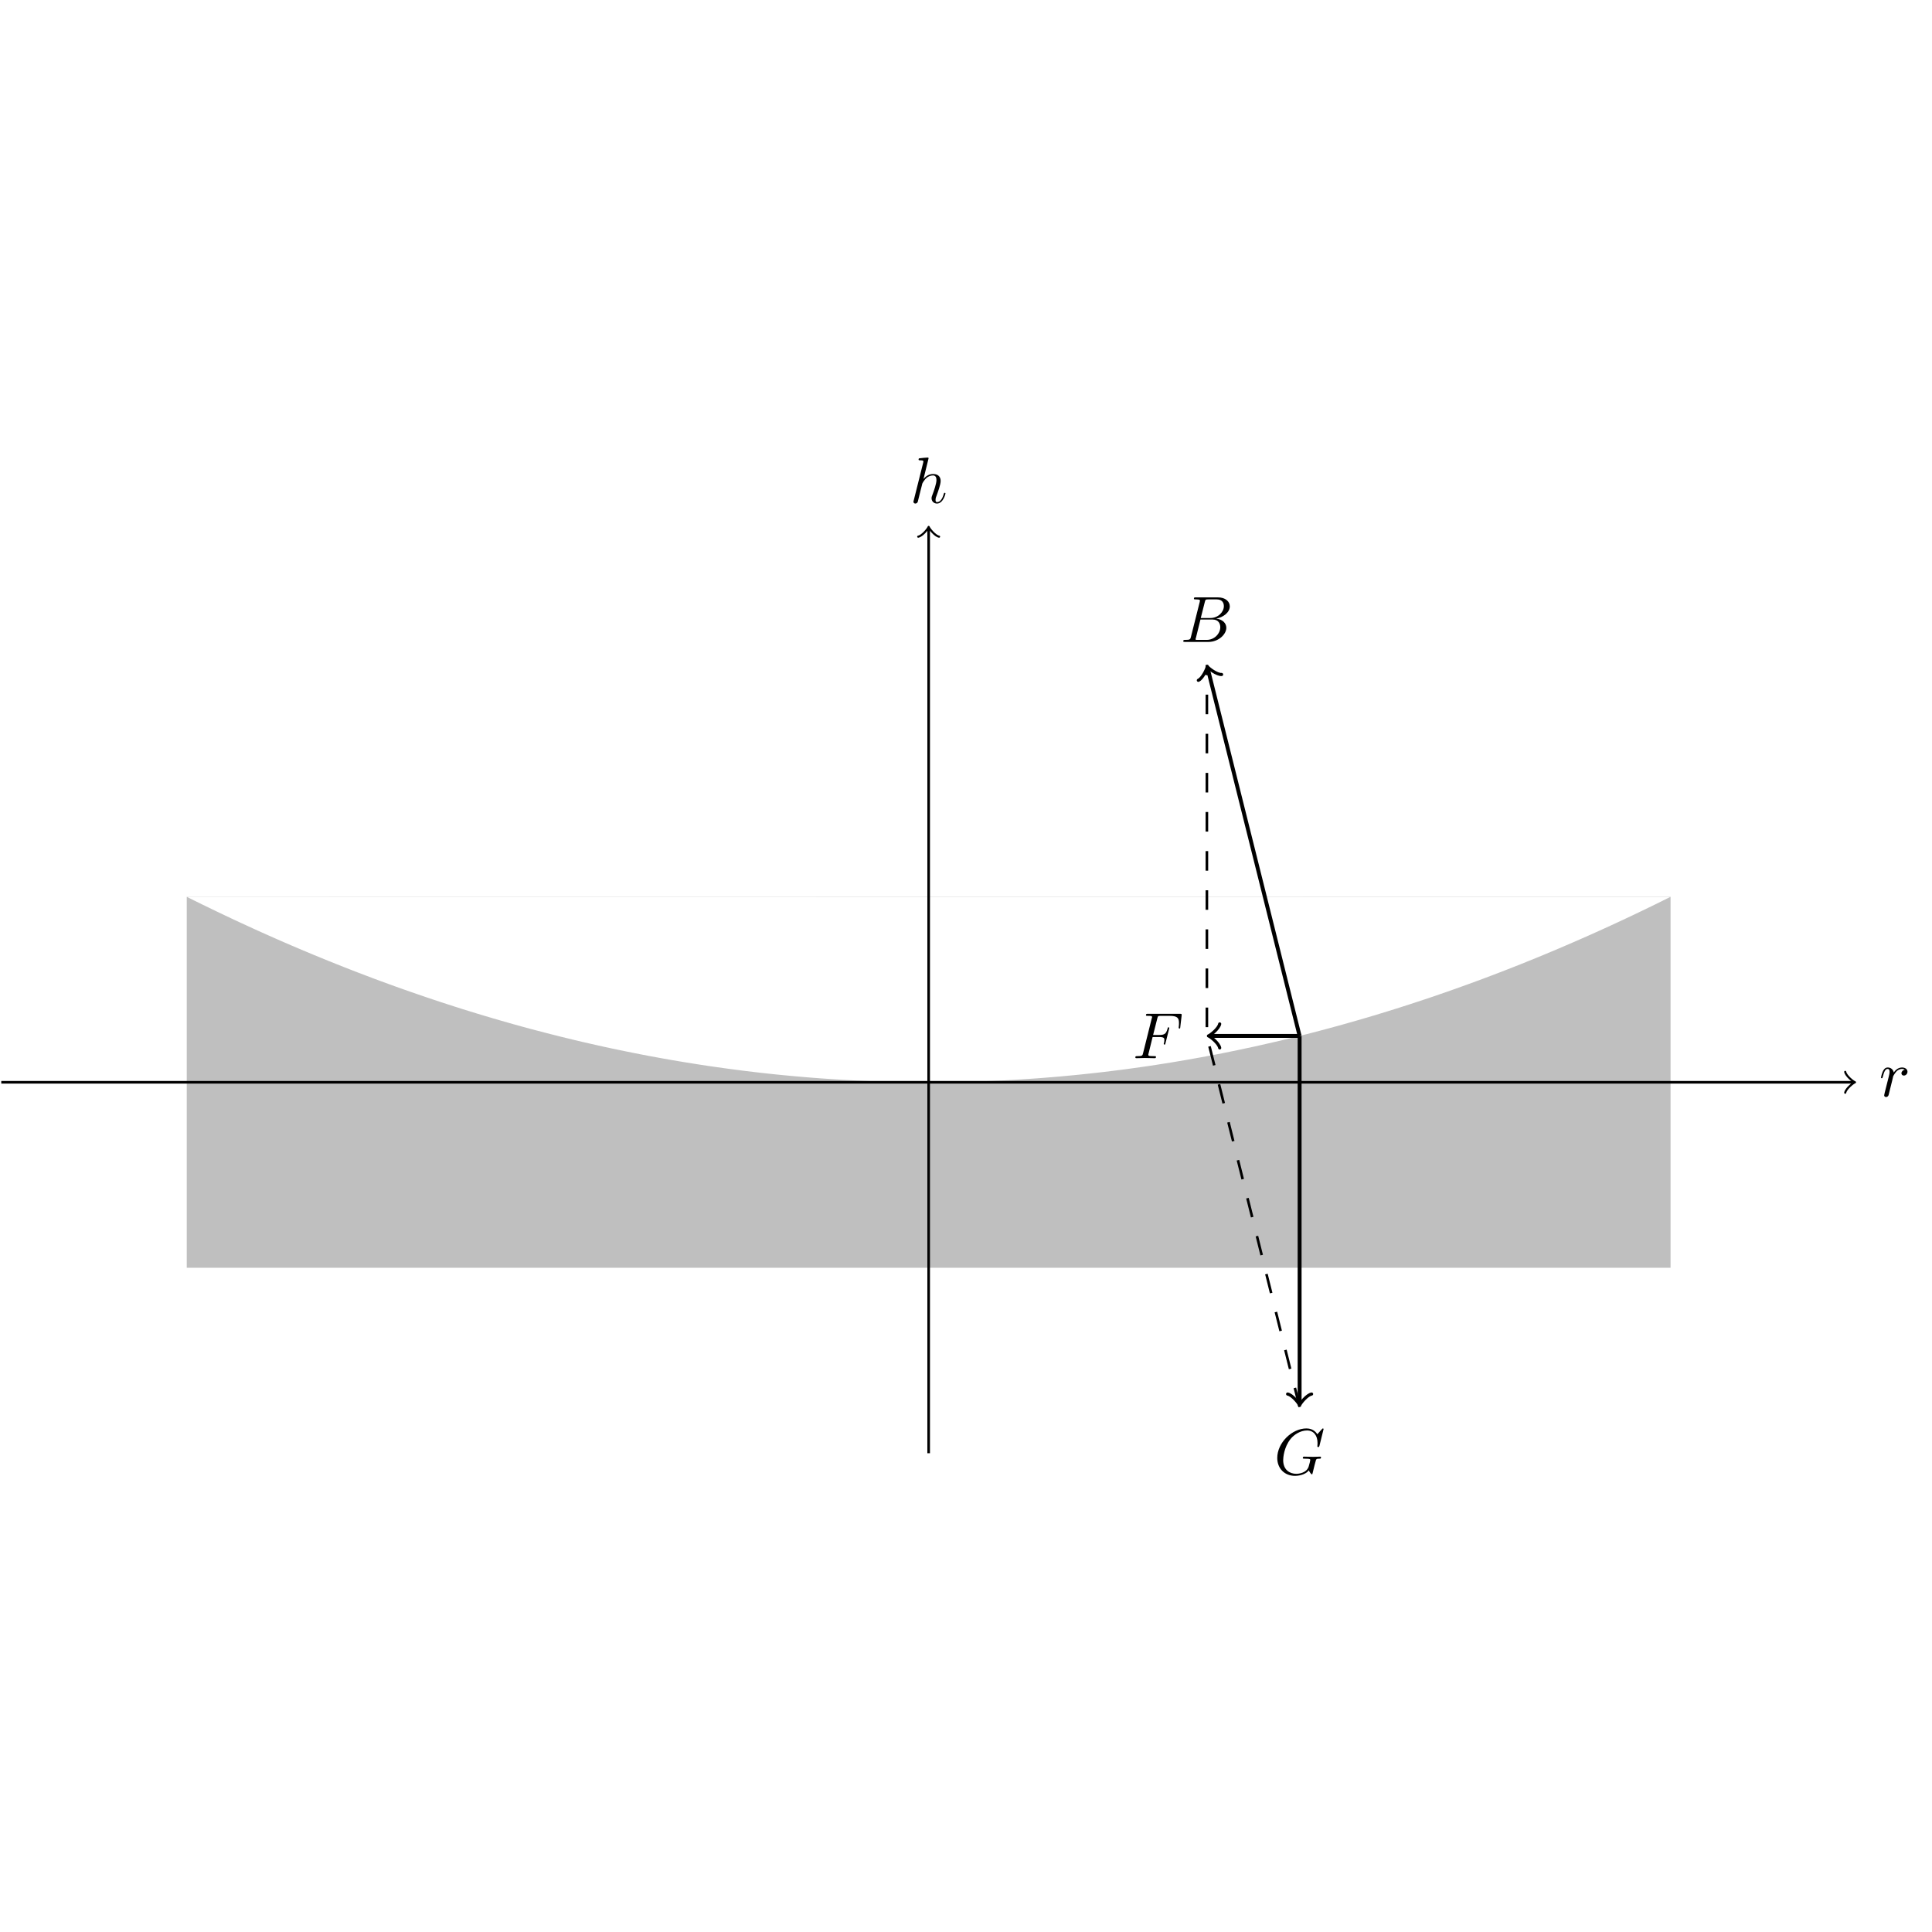
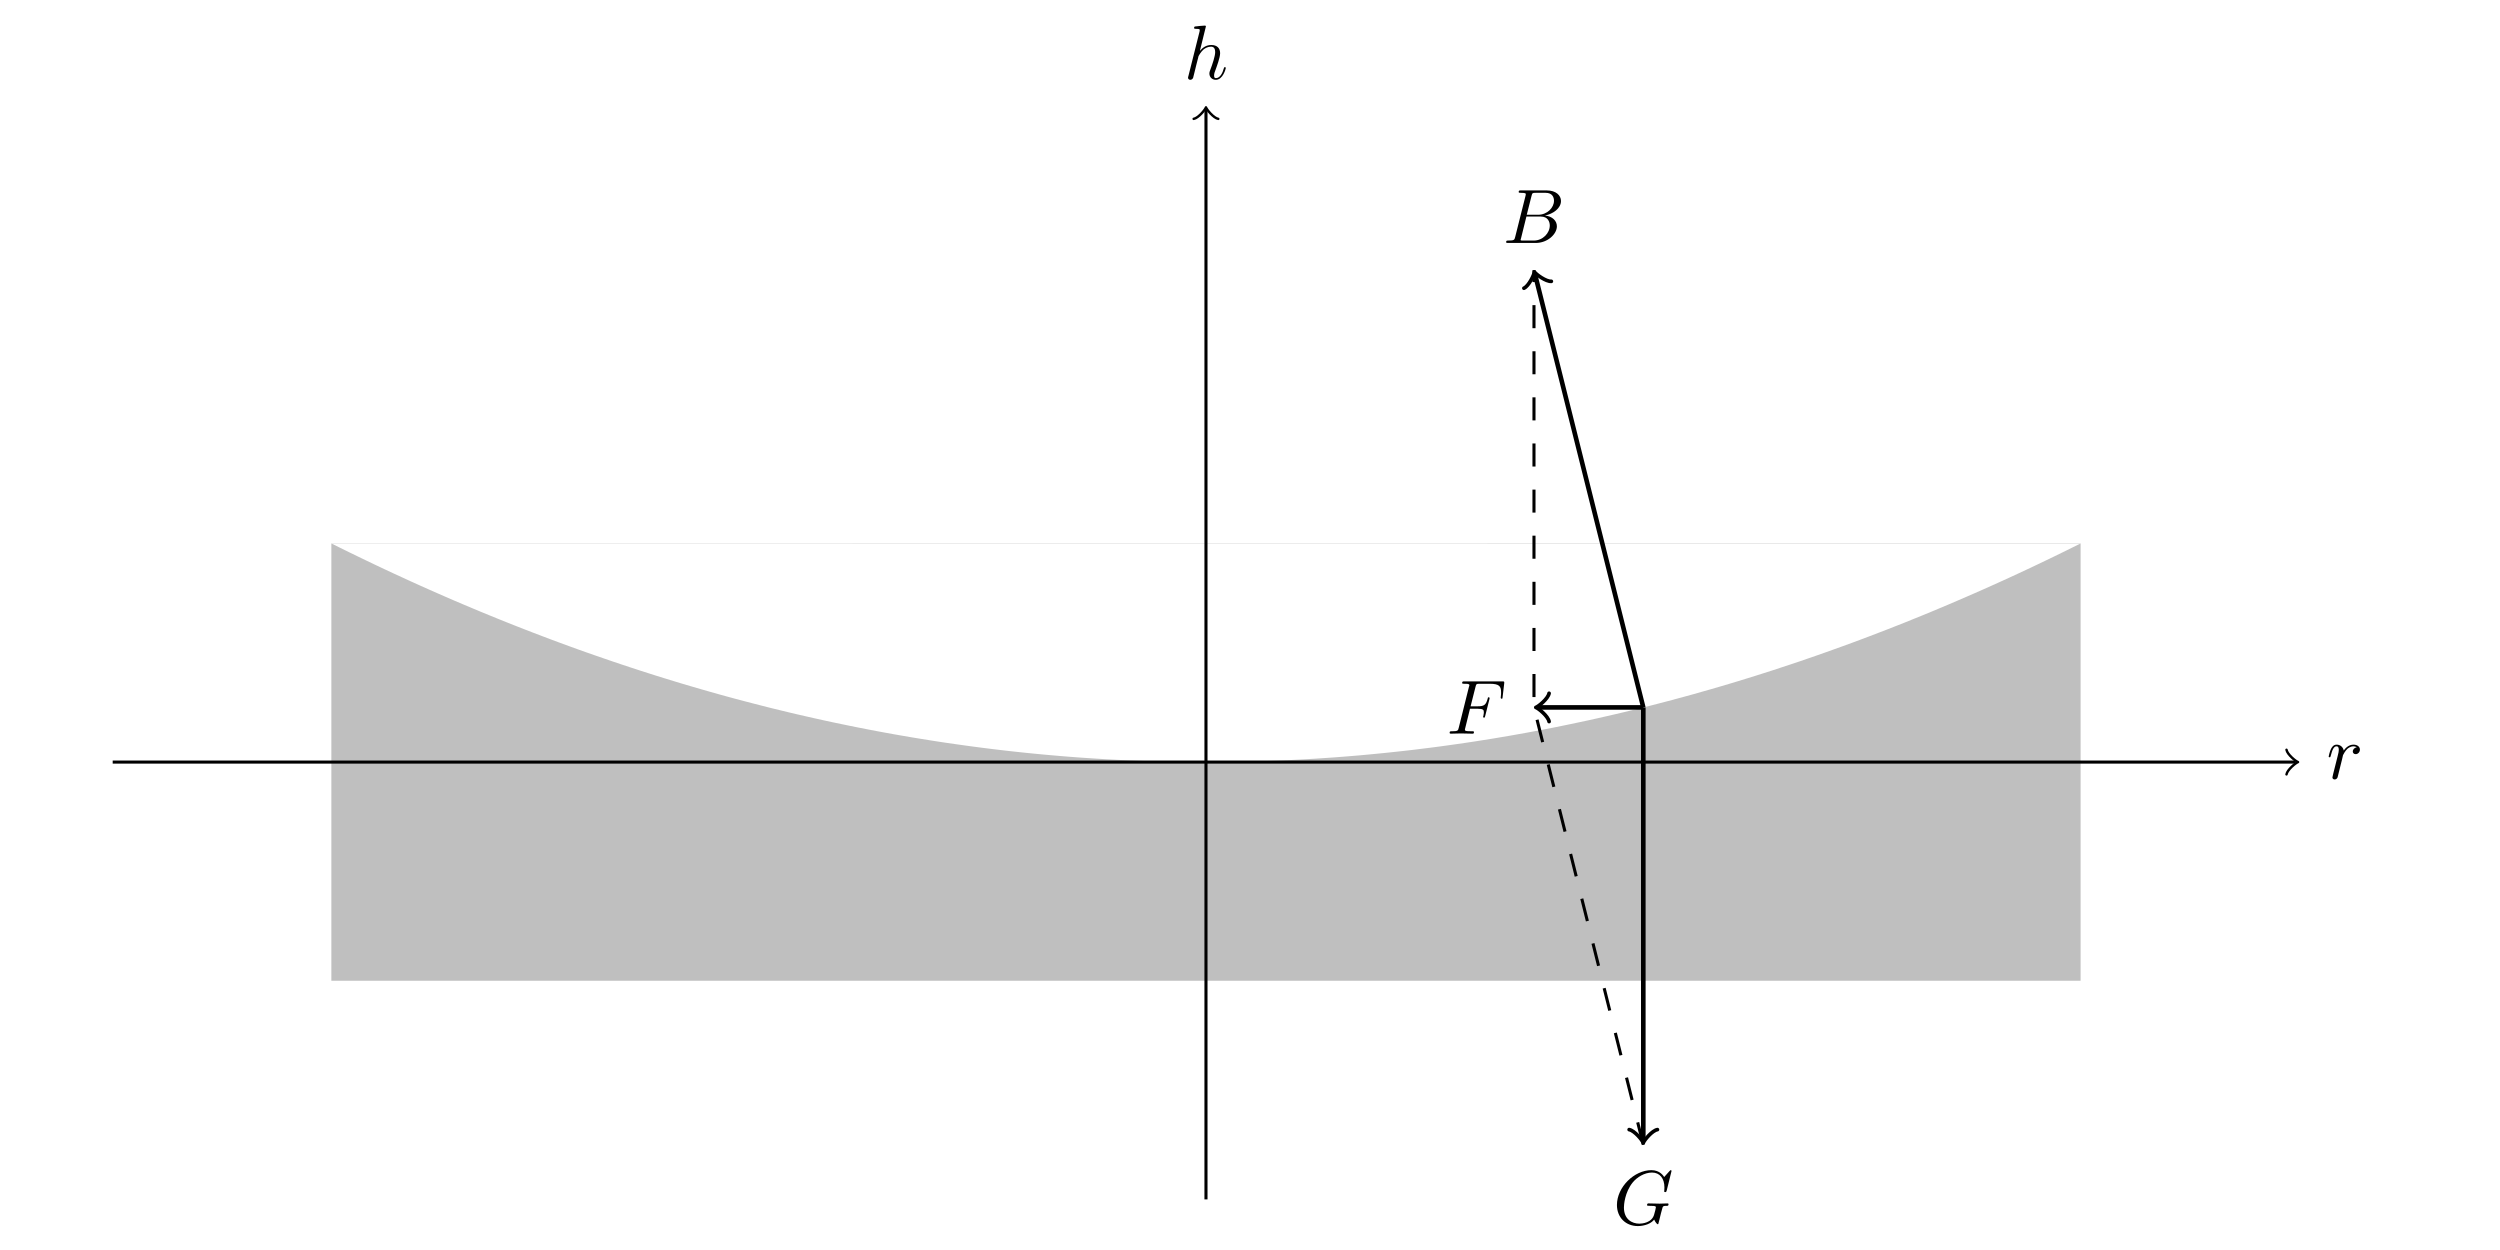
- <svg xmlns="http://www.w3.org/2000/svg" xmlns:xlink="http://www.w3.org/1999/xlink" height="400px" version="1.1" viewBox="0 0 295.275 162.052" width="400px">
+ <svg xmlns="http://www.w3.org/2000/svg" xmlns:xlink="http://www.w3.org/1999/xlink" height="200px" version="1.1" viewBox="0 0 295.275 162.052" width="400px">
  <defs>
    <g>
      <symbol id="glyph0-0" overflow="visible">
        <path d="" style="stroke:none;" />
      </symbol>
      <symbol id="glyph0-1" overflow="visible">
        <path d="M 0.875 -0.594 C 0.844 -0.438 0.781 -0.203 0.781 -0.156 C 0.781 0.016 0.922 0.109 1.078 0.109 C 1.203 0.109 1.375 0.031 1.453 -0.172 C 1.469 -0.203 1.797 -1.562 1.844 -1.75 C 1.922 -2.078 2.109 -2.766 2.156 -3.047 C 2.203 -3.172 2.484 -3.641 2.719 -3.859 C 2.797 -3.922 3.094 -4.188 3.516 -4.188 C 3.781 -4.188 3.922 -4.062 3.938 -4.062 C 3.641 -4.016 3.422 -3.781 3.422 -3.516 C 3.422 -3.359 3.531 -3.172 3.797 -3.172 C 4.062 -3.172 4.344 -3.406 4.344 -3.766 C 4.344 -4.109 4.031 -4.406 3.516 -4.406 C 2.875 -4.406 2.438 -3.922 2.25 -3.641 C 2.156 -4.094 1.797 -4.406 1.328 -4.406 C 0.875 -4.406 0.688 -4.016 0.594 -3.844 C 0.422 -3.5 0.297 -2.906 0.297 -2.875 C 0.297 -2.766 0.391 -2.766 0.406 -2.766 C 0.516 -2.766 0.516 -2.781 0.578 -3 C 0.75 -3.703 0.953 -4.188 1.312 -4.188 C 1.469 -4.188 1.609 -4.109 1.609 -3.734 C 1.609 -3.516 1.578 -3.406 1.453 -2.891 Z M 0.875 -0.594 " style="stroke:none;" />
      </symbol>
      <symbol id="glyph0-2" overflow="visible">
        <path d="M 2.859 -6.812 C 2.859 -6.812 2.859 -6.922 2.734 -6.922 C 2.5 -6.922 1.781 -6.844 1.516 -6.812 C 1.438 -6.812 1.328 -6.797 1.328 -6.625 C 1.328 -6.5 1.422 -6.5 1.562 -6.5 C 2.047 -6.5 2.062 -6.438 2.062 -6.328 L 2.031 -6.125 L 0.594 -0.391 C 0.547 -0.25 0.547 -0.234 0.547 -0.172 C 0.547 0.062 0.75 0.109 0.844 0.109 C 1 0.109 1.156 -0.016 1.203 -0.156 L 1.391 -0.906 L 1.609 -1.797 C 1.672 -2.031 1.734 -2.25 1.781 -2.469 C 1.797 -2.531 1.891 -2.859 1.891 -2.922 C 1.922 -3.016 2.234 -3.562 2.578 -3.844 C 2.797 -4 3.094 -4.188 3.531 -4.188 C 3.953 -4.188 4.062 -3.844 4.062 -3.484 C 4.062 -2.953 3.688 -1.859 3.453 -1.25 C 3.375 -1.031 3.312 -0.906 3.312 -0.703 C 3.312 -0.234 3.672 0.109 4.141 0.109 C 5.078 0.109 5.438 -1.344 5.438 -1.422 C 5.438 -1.531 5.359 -1.531 5.328 -1.531 C 5.219 -1.531 5.219 -1.5 5.172 -1.344 C 5.031 -0.812 4.703 -0.109 4.156 -0.109 C 3.984 -0.109 3.922 -0.203 3.922 -0.438 C 3.922 -0.688 4 -0.922 4.094 -1.141 C 4.25 -1.578 4.703 -2.766 4.703 -3.344 C 4.703 -3.984 4.312 -4.406 3.562 -4.406 C 2.938 -4.406 2.453 -4.094 2.078 -3.641 Z M 2.859 -6.812 " style="stroke:none;" />
      </symbol>
      <symbol id="glyph0-3" overflow="visible">
        <path d="M 7.578 -6.922 C 7.578 -6.953 7.562 -7.031 7.469 -7.031 C 7.438 -7.031 7.422 -7.016 7.312 -6.906 L 6.625 -6.141 C 6.531 -6.281 6.078 -7.031 4.969 -7.031 C 2.734 -7.031 0.5 -4.828 0.5 -2.516 C 0.5 -0.922 1.609 0.219 3.219 0.219 C 3.656 0.219 4.109 0.125 4.469 -0.016 C 4.969 -0.219 5.156 -0.422 5.328 -0.625 C 5.422 -0.375 5.688 -0.016 5.781 -0.016 C 5.828 -0.016 5.859 -0.047 5.859 -0.047 C 5.875 -0.062 5.969 -0.453 6.016 -0.656 L 6.203 -1.422 C 6.25 -1.594 6.297 -1.766 6.344 -1.938 C 6.453 -2.375 6.453 -2.406 7.031 -2.406 C 7.078 -2.406 7.188 -2.422 7.188 -2.609 C 7.188 -2.688 7.141 -2.719 7.062 -2.719 C 6.828 -2.719 6.234 -2.688 6.016 -2.688 C 5.703 -2.688 4.922 -2.719 4.609 -2.719 C 4.531 -2.719 4.406 -2.719 4.406 -2.516 C 4.406 -2.406 4.484 -2.406 4.703 -2.406 C 4.719 -2.406 5 -2.406 5.234 -2.391 C 5.5 -2.359 5.547 -2.328 5.547 -2.203 C 5.547 -2.109 5.438 -1.672 5.328 -1.297 C 5.047 -0.203 3.766 -0.094 3.406 -0.094 C 2.453 -0.094 1.406 -0.656 1.406 -2.188 C 1.406 -2.5 1.5 -4.141 2.547 -5.438 C 3.094 -6.109 4.062 -6.719 5.047 -6.719 C 6.062 -6.719 6.656 -5.953 6.656 -4.797 C 6.656 -4.391 6.625 -4.391 6.625 -4.281 C 6.625 -4.188 6.734 -4.188 6.766 -4.188 C 6.891 -4.188 6.891 -4.203 6.953 -4.391 Z M 7.578 -6.922 " style="stroke:none;" />
      </symbol>
      <symbol id="glyph0-4" overflow="visible">
        <path d="M 1.594 -0.781 C 1.5 -0.391 1.469 -0.312 0.688 -0.312 C 0.516 -0.312 0.422 -0.312 0.422 -0.109 C 0.422 0 0.516 0 0.688 0 L 4.25 0 C 5.828 0 7 -1.172 7 -2.156 C 7 -2.875 6.422 -3.453 5.453 -3.562 C 6.484 -3.75 7.531 -4.484 7.531 -5.438 C 7.531 -6.172 6.875 -6.812 5.688 -6.812 L 2.328 -6.812 C 2.141 -6.812 2.047 -6.812 2.047 -6.609 C 2.047 -6.5 2.141 -6.5 2.328 -6.5 C 2.344 -6.5 2.531 -6.5 2.703 -6.484 C 2.875 -6.453 2.969 -6.453 2.969 -6.312 C 2.969 -6.281 2.953 -6.25 2.938 -6.125 Z M 3.094 -3.656 L 3.719 -6.125 C 3.812 -6.469 3.828 -6.5 4.25 -6.5 L 5.547 -6.5 C 6.422 -6.5 6.625 -5.906 6.625 -5.469 C 6.625 -4.594 5.766 -3.656 4.562 -3.656 Z M 2.656 -0.312 C 2.516 -0.312 2.5 -0.312 2.438 -0.312 C 2.328 -0.328 2.297 -0.344 2.297 -0.422 C 2.297 -0.453 2.297 -0.469 2.359 -0.641 L 3.047 -3.422 L 4.922 -3.422 C 5.875 -3.422 6.078 -2.688 6.078 -2.266 C 6.078 -1.281 5.188 -0.312 4 -0.312 Z M 2.656 -0.312 " style="stroke:none;" />
      </symbol>
      <symbol id="glyph0-5" overflow="visible">
        <path d="M 3.016 -3.234 L 3.984 -3.234 C 4.734 -3.234 4.812 -3.078 4.812 -2.797 C 4.812 -2.719 4.812 -2.609 4.75 -2.297 C 4.719 -2.25 4.719 -2.219 4.719 -2.188 C 4.719 -2.109 4.781 -2.078 4.828 -2.078 C 4.938 -2.078 4.938 -2.109 4.984 -2.281 L 5.531 -4.453 C 5.562 -4.562 5.562 -4.578 5.562 -4.609 C 5.562 -4.625 5.547 -4.719 5.438 -4.719 C 5.344 -4.719 5.328 -4.672 5.297 -4.5 C 5.078 -3.734 4.859 -3.547 4 -3.547 L 3.094 -3.547 L 3.734 -6.078 C 3.828 -6.438 3.844 -6.469 4.281 -6.469 L 5.594 -6.469 C 6.812 -6.469 7.047 -6.141 7.047 -5.375 C 7.047 -5.141 7.047 -5.109 7.016 -4.828 C 7 -4.703 7 -4.688 7 -4.656 C 7 -4.609 7.031 -4.531 7.125 -4.531 C 7.234 -4.531 7.234 -4.594 7.25 -4.781 L 7.453 -6.516 C 7.484 -6.781 7.438 -6.781 7.188 -6.781 L 2.297 -6.781 C 2.109 -6.781 2 -6.781 2 -6.578 C 2 -6.469 2.094 -6.469 2.281 -6.469 C 2.656 -6.469 2.938 -6.469 2.938 -6.297 C 2.938 -6.25 2.938 -6.234 2.875 -6.047 L 1.562 -0.781 C 1.469 -0.391 1.453 -0.312 0.656 -0.312 C 0.484 -0.312 0.375 -0.312 0.375 -0.125 C 0.375 0 0.5 0 0.531 0 C 0.812 0 1.562 -0.031 1.844 -0.031 C 2.172 -0.031 3 0 3.328 0 C 3.422 0 3.531 0 3.531 -0.188 C 3.531 -0.266 3.484 -0.297 3.484 -0.297 C 3.453 -0.312 3.422 -0.312 3.203 -0.312 C 2.984 -0.312 2.938 -0.312 2.688 -0.328 C 2.391 -0.359 2.359 -0.406 2.359 -0.531 C 2.359 -0.547 2.359 -0.609 2.406 -0.75 Z M 3.016 -3.234 " style="stroke:none;" />
      </symbol>
    </g>
  </defs>
  <g id="surface1">
    <path d="M 28.543 70.453 L 28.543 127.145 L 255.316 127.145 L 255.316 70.453 Z M 28.543 70.453 " style=" stroke:none;fill-rule:nonzero;fill:rgb(75%,75%,75%);fill-opacity:1;" />
    <path d="M 28.543 70.453 C 28.543 70.453 29.367 70.863 29.684 71.02 C 30 71.176 30.508 71.426 30.824 71.582 C 31.137 71.734 31.645 71.98 31.961 72.133 C 32.277 72.289 32.785 72.535 33.102 72.684 C 33.418 72.836 33.926 73.078 34.242 73.23 C 34.555 73.379 35.062 73.617 35.379 73.766 C 35.695 73.914 36.203 74.152 36.52 74.301 C 36.836 74.445 37.344 74.68 37.66 74.824 C 37.973 74.973 38.48 75.203 38.797 75.348 C 39.113 75.492 39.621 75.723 39.938 75.863 C 40.254 76.004 40.762 76.23 41.074 76.371 C 41.391 76.512 41.898 76.738 42.215 76.875 C 42.531 77.016 43.039 77.238 43.355 77.375 C 43.672 77.512 44.18 77.73 44.492 77.867 C 44.809 78.004 45.316 78.219 45.633 78.352 C 45.949 78.488 46.457 78.699 46.773 78.832 C 47.09 78.965 47.598 79.18 47.91 79.309 C 48.227 79.441 48.734 79.648 49.051 79.777 C 49.367 79.91 49.875 80.113 50.191 80.242 C 50.508 80.371 51.016 80.574 51.328 80.699 C 51.645 80.828 52.152 81.027 52.469 81.152 C 52.785 81.277 53.293 81.477 53.609 81.598 C 53.926 81.723 54.434 81.918 54.746 82.039 C 55.062 82.16 55.57 82.355 55.887 82.473 C 56.203 82.594 56.711 82.785 57.027 82.906 C 57.344 83.023 57.848 83.211 58.164 83.328 C 58.48 83.445 58.988 83.629 59.305 83.746 C 59.621 83.859 60.129 84.047 60.445 84.16 C 60.762 84.273 61.266 84.453 61.582 84.566 C 61.898 84.676 62.406 84.855 62.723 84.965 C 63.039 85.074 63.547 85.254 63.863 85.359 C 64.18 85.469 64.684 85.641 65 85.75 C 65.316 85.855 65.824 86.027 66.141 86.133 C 66.457 86.238 66.965 86.406 67.281 86.512 C 67.598 86.617 68.102 86.781 68.418 86.883 C 68.734 86.984 69.242 87.148 69.559 87.25 C 69.875 87.352 70.383 87.512 70.699 87.613 C 71.016 87.711 71.52 87.867 71.836 87.965 C 72.152 88.062 72.66 88.219 72.977 88.316 C 73.293 88.41 73.801 88.562 74.117 88.66 C 74.434 88.754 74.938 88.902 75.254 88.996 C 75.57 89.09 76.078 89.238 76.395 89.328 C 76.711 89.422 77.219 89.566 77.535 89.656 C 77.852 89.746 78.355 89.887 78.672 89.977 C 78.988 90.062 79.496 90.203 79.812 90.293 C 80.129 90.379 80.637 90.516 80.953 90.602 C 81.27 90.684 81.773 90.82 82.09 90.902 C 82.406 90.988 82.914 91.117 83.23 91.199 C 83.547 91.281 84.055 91.414 84.371 91.492 C 84.688 91.574 85.191 91.703 85.508 91.781 C 85.824 91.859 86.332 91.984 86.648 92.059 C 86.965 92.137 87.473 92.258 87.789 92.336 C 88.105 92.41 88.609 92.531 88.926 92.605 C 89.242 92.68 89.75 92.797 90.066 92.867 C 90.383 92.941 90.891 93.055 91.207 93.125 C 91.523 93.195 92.027 93.309 92.344 93.379 C 92.66 93.445 93.168 93.555 93.484 93.625 C 93.801 93.691 94.309 93.797 94.625 93.863 C 94.941 93.93 95.445 94.035 95.762 94.098 C 96.078 94.164 96.586 94.266 96.902 94.328 C 97.219 94.391 97.727 94.492 98.043 94.551 C 98.359 94.613 98.863 94.711 99.18 94.77 C 99.496 94.828 100.004 94.922 100.32 94.98 C 100.637 95.039 101.145 95.129 101.461 95.188 C 101.777 95.242 102.281 95.332 102.598 95.387 C 102.914 95.441 103.422 95.531 103.738 95.582 C 104.055 95.637 104.562 95.719 104.879 95.77 C 105.195 95.824 105.699 95.906 106.016 95.953 C 106.332 96.004 106.84 96.082 107.156 96.133 C 107.473 96.18 107.98 96.258 108.297 96.305 C 108.609 96.352 109.117 96.426 109.434 96.469 C 109.75 96.516 110.258 96.586 110.574 96.629 C 110.891 96.672 111.398 96.742 111.715 96.785 C 112.027 96.828 112.535 96.895 112.852 96.934 C 113.168 96.977 113.676 97.039 113.992 97.078 C 114.309 97.117 114.816 97.176 115.133 97.215 C 115.445 97.254 115.953 97.312 116.27 97.348 C 116.586 97.383 117.094 97.438 117.41 97.473 C 117.727 97.508 118.234 97.559 118.551 97.594 C 118.863 97.625 119.371 97.676 119.688 97.707 C 120.004 97.738 120.512 97.789 120.828 97.816 C 121.145 97.848 121.652 97.891 121.969 97.918 C 122.281 97.949 122.789 97.992 123.105 98.016 C 123.422 98.043 123.93 98.082 124.246 98.109 C 124.562 98.133 125.07 98.172 125.383 98.195 C 125.699 98.219 126.207 98.254 126.523 98.273 C 126.84 98.297 127.348 98.328 127.664 98.348 C 127.98 98.371 128.488 98.398 128.801 98.418 C 129.117 98.438 129.625 98.465 129.941 98.48 C 130.258 98.5 130.766 98.523 131.082 98.539 C 131.398 98.555 131.906 98.578 132.219 98.59 C 132.535 98.605 133.043 98.625 133.359 98.637 C 133.676 98.648 134.184 98.668 134.5 98.676 C 134.816 98.688 135.324 98.703 135.637 98.711 C 135.953 98.719 136.461 98.734 136.777 98.738 C 137.094 98.746 137.602 98.758 137.918 98.762 C 138.234 98.77 138.738 98.777 139.055 98.781 C 139.371 98.785 139.879 98.789 140.195 98.793 C 140.512 98.793 141.02 98.797 141.336 98.797 C 141.652 98.797 142.156 98.797 142.473 98.797 C 142.789 98.797 143.297 98.793 143.613 98.793 C 143.93 98.789 144.438 98.785 144.754 98.781 C 145.07 98.777 145.574 98.77 145.891 98.766 C 146.207 98.758 146.715 98.75 147.031 98.742 C 147.348 98.734 147.855 98.723 148.172 98.711 C 148.488 98.703 148.992 98.688 149.309 98.68 C 149.625 98.668 150.133 98.648 150.449 98.637 C 150.766 98.625 151.273 98.605 151.59 98.594 C 151.906 98.578 152.41 98.555 152.727 98.543 C 153.043 98.527 153.551 98.5 153.867 98.484 C 154.184 98.469 154.691 98.441 155.008 98.422 C 155.324 98.402 155.828 98.371 156.145 98.352 C 156.461 98.332 156.969 98.301 157.285 98.277 C 157.602 98.258 158.109 98.223 158.426 98.199 C 158.742 98.176 159.246 98.137 159.562 98.113 C 159.879 98.09 160.387 98.047 160.703 98.02 C 161.02 97.996 161.527 97.953 161.844 97.926 C 162.16 97.898 162.664 97.852 162.98 97.82 C 163.297 97.793 163.805 97.742 164.121 97.711 C 164.438 97.684 164.945 97.629 165.262 97.598 C 165.578 97.566 166.082 97.512 166.398 97.477 C 166.715 97.445 167.223 97.387 167.539 97.352 C 167.855 97.316 168.363 97.258 168.68 97.223 C 168.996 97.184 169.5 97.121 169.816 97.082 C 170.133 97.043 170.641 96.98 170.957 96.941 C 171.273 96.898 171.781 96.832 172.098 96.793 C 172.414 96.75 172.918 96.68 173.234 96.637 C 173.551 96.594 174.059 96.523 174.375 96.477 C 174.691 96.434 175.199 96.359 175.516 96.312 C 175.832 96.266 176.336 96.188 176.652 96.141 C 176.969 96.09 177.477 96.012 177.793 95.961 C 178.109 95.914 178.617 95.832 178.934 95.781 C 179.25 95.727 179.754 95.645 180.07 95.59 C 180.387 95.539 180.895 95.453 181.211 95.398 C 181.527 95.344 182.035 95.254 182.352 95.195 C 182.668 95.141 183.172 95.047 183.488 94.992 C 183.805 94.934 184.312 94.84 184.629 94.777 C 184.945 94.719 185.453 94.621 185.77 94.562 C 186.082 94.5 186.59 94.402 186.906 94.34 C 187.223 94.277 187.73 94.172 188.047 94.109 C 188.363 94.047 188.871 93.941 189.188 93.875 C 189.5 93.809 190.008 93.703 190.324 93.633 C 190.641 93.566 191.148 93.457 191.465 93.391 C 191.781 93.32 192.289 93.207 192.605 93.137 C 192.918 93.066 193.426 92.953 193.742 92.879 C 194.059 92.809 194.566 92.691 194.883 92.617 C 195.199 92.543 195.707 92.422 196.023 92.348 C 196.336 92.273 196.844 92.148 197.16 92.074 C 197.477 91.996 197.984 91.871 198.301 91.793 C 198.617 91.715 199.125 91.586 199.441 91.508 C 199.754 91.426 200.262 91.297 200.578 91.215 C 200.895 91.133 201.402 91 201.719 90.918 C 202.035 90.832 202.543 90.699 202.855 90.613 C 203.172 90.527 203.68 90.391 203.996 90.305 C 204.312 90.219 204.82 90.078 205.137 89.992 C 205.453 89.902 205.961 89.758 206.273 89.668 C 206.59 89.578 207.098 89.434 207.414 89.344 C 207.73 89.254 208.238 89.105 208.555 89.012 C 208.871 88.918 209.379 88.77 209.691 88.676 C 210.008 88.578 210.516 88.426 210.832 88.332 C 211.148 88.234 211.656 88.078 211.973 87.98 C 212.289 87.883 212.797 87.727 213.109 87.629 C 213.426 87.527 213.934 87.367 214.25 87.266 C 214.566 87.164 215.074 87.004 215.391 86.902 C 215.707 86.797 216.215 86.633 216.527 86.527 C 216.844 86.426 217.352 86.258 217.668 86.152 C 217.984 86.047 218.492 85.875 218.809 85.77 C 219.125 85.66 219.633 85.488 219.945 85.379 C 220.262 85.27 220.77 85.094 221.086 84.984 C 221.402 84.875 221.91 84.695 222.227 84.582 C 222.543 84.473 223.047 84.289 223.363 84.176 C 223.68 84.062 224.188 83.879 224.504 83.766 C 224.82 83.648 225.328 83.465 225.645 83.348 C 225.961 83.23 226.465 83.043 226.781 82.926 C 227.098 82.805 227.605 82.613 227.922 82.496 C 228.238 82.375 228.746 82.18 229.062 82.059 C 229.379 81.938 229.883 81.742 230.199 81.621 C 230.516 81.496 231.023 81.297 231.34 81.172 C 231.656 81.047 232.164 80.848 232.48 80.723 C 232.797 80.594 233.301 80.391 233.617 80.262 C 233.934 80.137 234.441 79.93 234.758 79.801 C 235.074 79.672 235.582 79.461 235.898 79.332 C 236.215 79.199 236.719 78.988 237.035 78.855 C 237.352 78.723 237.859 78.508 238.176 78.375 C 238.492 78.242 239 78.023 239.316 77.887 C 239.633 77.754 240.137 77.535 240.453 77.395 C 240.77 77.258 241.277 77.039 241.594 76.898 C 241.91 76.758 242.418 76.535 242.734 76.395 C 243.051 76.254 243.555 76.027 243.871 75.887 C 244.188 75.742 244.695 75.516 245.012 75.371 C 245.328 75.227 245.836 74.996 246.152 74.852 C 246.469 74.703 246.973 74.469 247.289 74.324 C 247.605 74.176 248.113 73.941 248.43 73.793 C 248.746 73.645 249.254 73.402 249.57 73.254 C 249.887 73.102 250.391 72.859 250.707 72.711 C 251.023 72.559 251.531 72.312 251.848 72.16 C 252.164 72.008 252.672 71.762 252.988 71.605 C 253.305 71.449 253.809 71.199 254.125 71.043 C 254.441 70.887 255.266 70.477 255.266 70.477 " style=" stroke:none;fill-rule:nonzero;fill:rgb(100%,100%,100%);fill-opacity:1;" />
    <path d="M -141.736 0.001 L 141.276 0.001 " style="fill:none;stroke-width:0.399;stroke-linecap:butt;stroke-linejoin:miter;stroke:rgb(0%,0%,0%);stroke-opacity:1;stroke-miterlimit:10;" transform="matrix(1,0,0,-1,141.931,98.798)" />
    <path d="M -1.195 1.595 C -1.097 0.997 0 0.099 0.297 0.001 C 0 -0.1 -1.097 -0.995 -1.195 -1.593 " style="fill:none;stroke-width:0.319;stroke-linecap:round;stroke-linejoin:round;stroke:rgb(0%,0%,0%);stroke-opacity:1;stroke-miterlimit:10;" transform="matrix(1,0,0,-1,283.2068,98.798)" />
    <g style="fill:rgb(0%,0%,0%);fill-opacity:1;">
      <use x="287.183" xlink:href="#glyph0-1" y="100.942" />
    </g>
    <path d="M -0.001 -56.694 L -0.001 84.583 " style="fill:none;stroke-width:0.399;stroke-linecap:butt;stroke-linejoin:miter;stroke:rgb(0%,0%,0%);stroke-opacity:1;stroke-miterlimit:10;" transform="matrix(1,0,0,-1,141.931,98.798)" />
    <path d="M -1.194 1.595 C -1.097 0.997 0.001 0.099 0.298 0.001 C 0.001 -0.1 -1.097 -0.995 -1.194 -1.592 " style="fill:none;stroke-width:0.319;stroke-linecap:round;stroke-linejoin:round;stroke:rgb(0%,0%,0%);stroke-opacity:1;stroke-miterlimit:10;" transform="matrix(0,-1,-1,0,141.931,14.21586)" />
    <g style="fill:rgb(0%,0%,0%);fill-opacity:1;">
      <use x="139.061" xlink:href="#glyph0-2" y="10.239" />
    </g>
    <path d="M 56.694 7.087 L 56.694 -49.022 " style="fill:none;stroke-width:0.598;stroke-linecap:butt;stroke-linejoin:miter;stroke:rgb(0%,0%,0%);stroke-opacity:1;stroke-miterlimit:10;" transform="matrix(1,0,0,-1,141.931,98.798)" />
    <path d="M -1.377 1.832 C -1.26 1.145 -0.002 0.114 0.342 0 C -0.002 -0.113 -1.26 -1.144 -1.377 -1.832 " style="fill:none;stroke-width:0.478;stroke-linecap:round;stroke-linejoin:round;stroke:rgb(0%,0%,0%);stroke-opacity:1;stroke-miterlimit:10;" transform="matrix(0,1,1,0,198.6246,147.8221)" />
    <g style="fill:rgb(0%,0%,0%);fill-opacity:1;">
      <use x="194.708" xlink:href="#glyph0-3" y="158.731" />
    </g>
    <path d="M 56.694 7.087 L 42.663 63.216 " style="fill:none;stroke-width:0.598;stroke-linecap:butt;stroke-linejoin:miter;stroke:rgb(0%,0%,0%);stroke-opacity:1;stroke-miterlimit:10;" transform="matrix(1,0,0,-1,141.931,98.798)" />
    <path d="M -1.377 1.833 C -1.258 1.147 0.002 0.115 0.344 0.001 C 0.001 -0.114 -1.259 -1.144 -1.375 -1.832 " style="fill:none;stroke-width:0.478;stroke-linecap:round;stroke-linejoin:round;stroke:rgb(0%,0%,0%);stroke-opacity:1;stroke-miterlimit:10;" transform="matrix(-0.24251,-0.97014,-0.97014,0.24251,184.5925,35.58313)" />
    <g style="fill:rgb(0%,0%,0%);fill-opacity:1;">
      <use x="180.423" xlink:href="#glyph0-4" y="31.498" />
    </g>
    <path d="M 56.694 -49.608 L 42.522 7.087 L 42.522 63.778 " style="fill:none;stroke-width:0.399;stroke-linecap:butt;stroke-linejoin:miter;stroke:rgb(0%,0%,0%);stroke-opacity:1;stroke-dasharray:2.989,2.989;stroke-miterlimit:10;" transform="matrix(1,0,0,-1,141.931,98.798)" />
    <path d="M 56.694 7.087 L 43.104 7.087 " style="fill:none;stroke-width:0.598;stroke-linecap:butt;stroke-linejoin:miter;stroke:rgb(0%,0%,0%);stroke-opacity:1;stroke-miterlimit:10;" transform="matrix(1,0,0,-1,141.931,98.798)" />
    <path d="M -1.376 1.832 C -1.259 1.144 -0.001 0.113 0.343 -0 C -0.001 -0.114 -1.259 -1.145 -1.376 -1.832 " style="fill:none;stroke-width:0.478;stroke-linecap:round;stroke-linejoin:round;stroke:rgb(0%,0%,0%);stroke-opacity:1;stroke-miterlimit:10;" transform="matrix(-1,0,0,1,185.034,91.71131)" />
    <g style="fill:rgb(0%,0%,0%);fill-opacity:1;">
      <use x="173.141" xlink:href="#glyph0-5" y="95.115" />
    </g>
  </g>
</svg>
